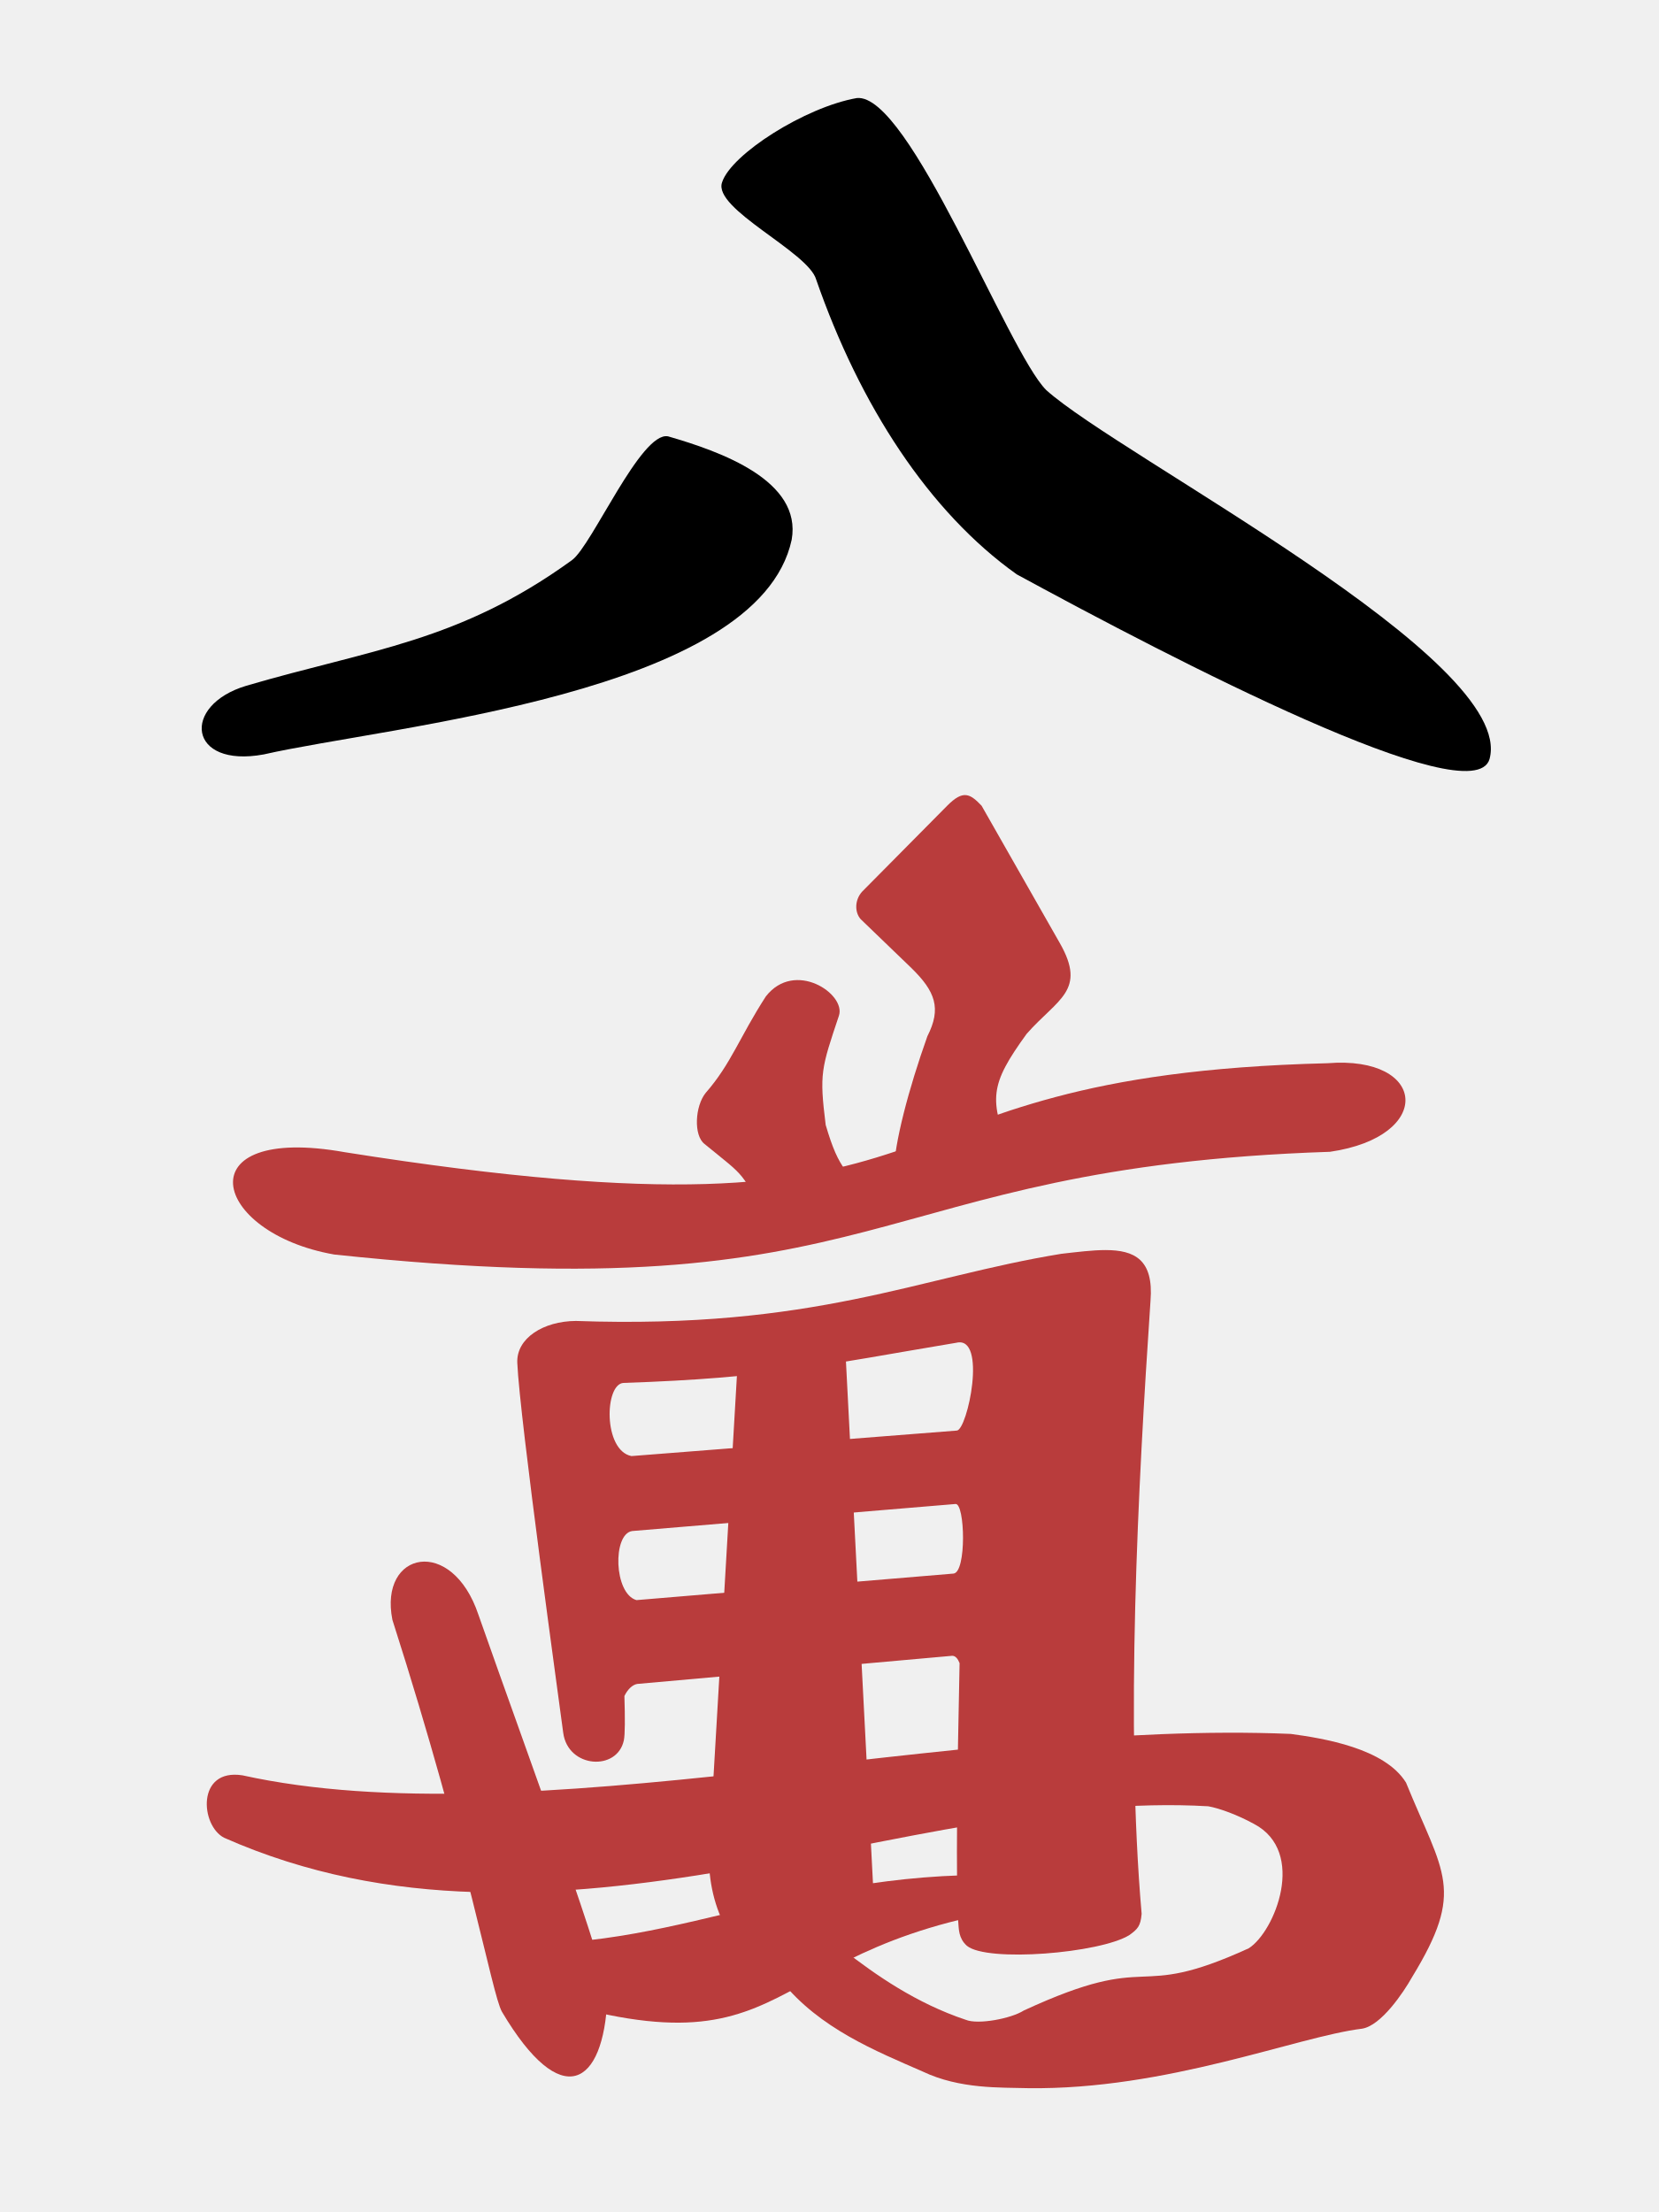
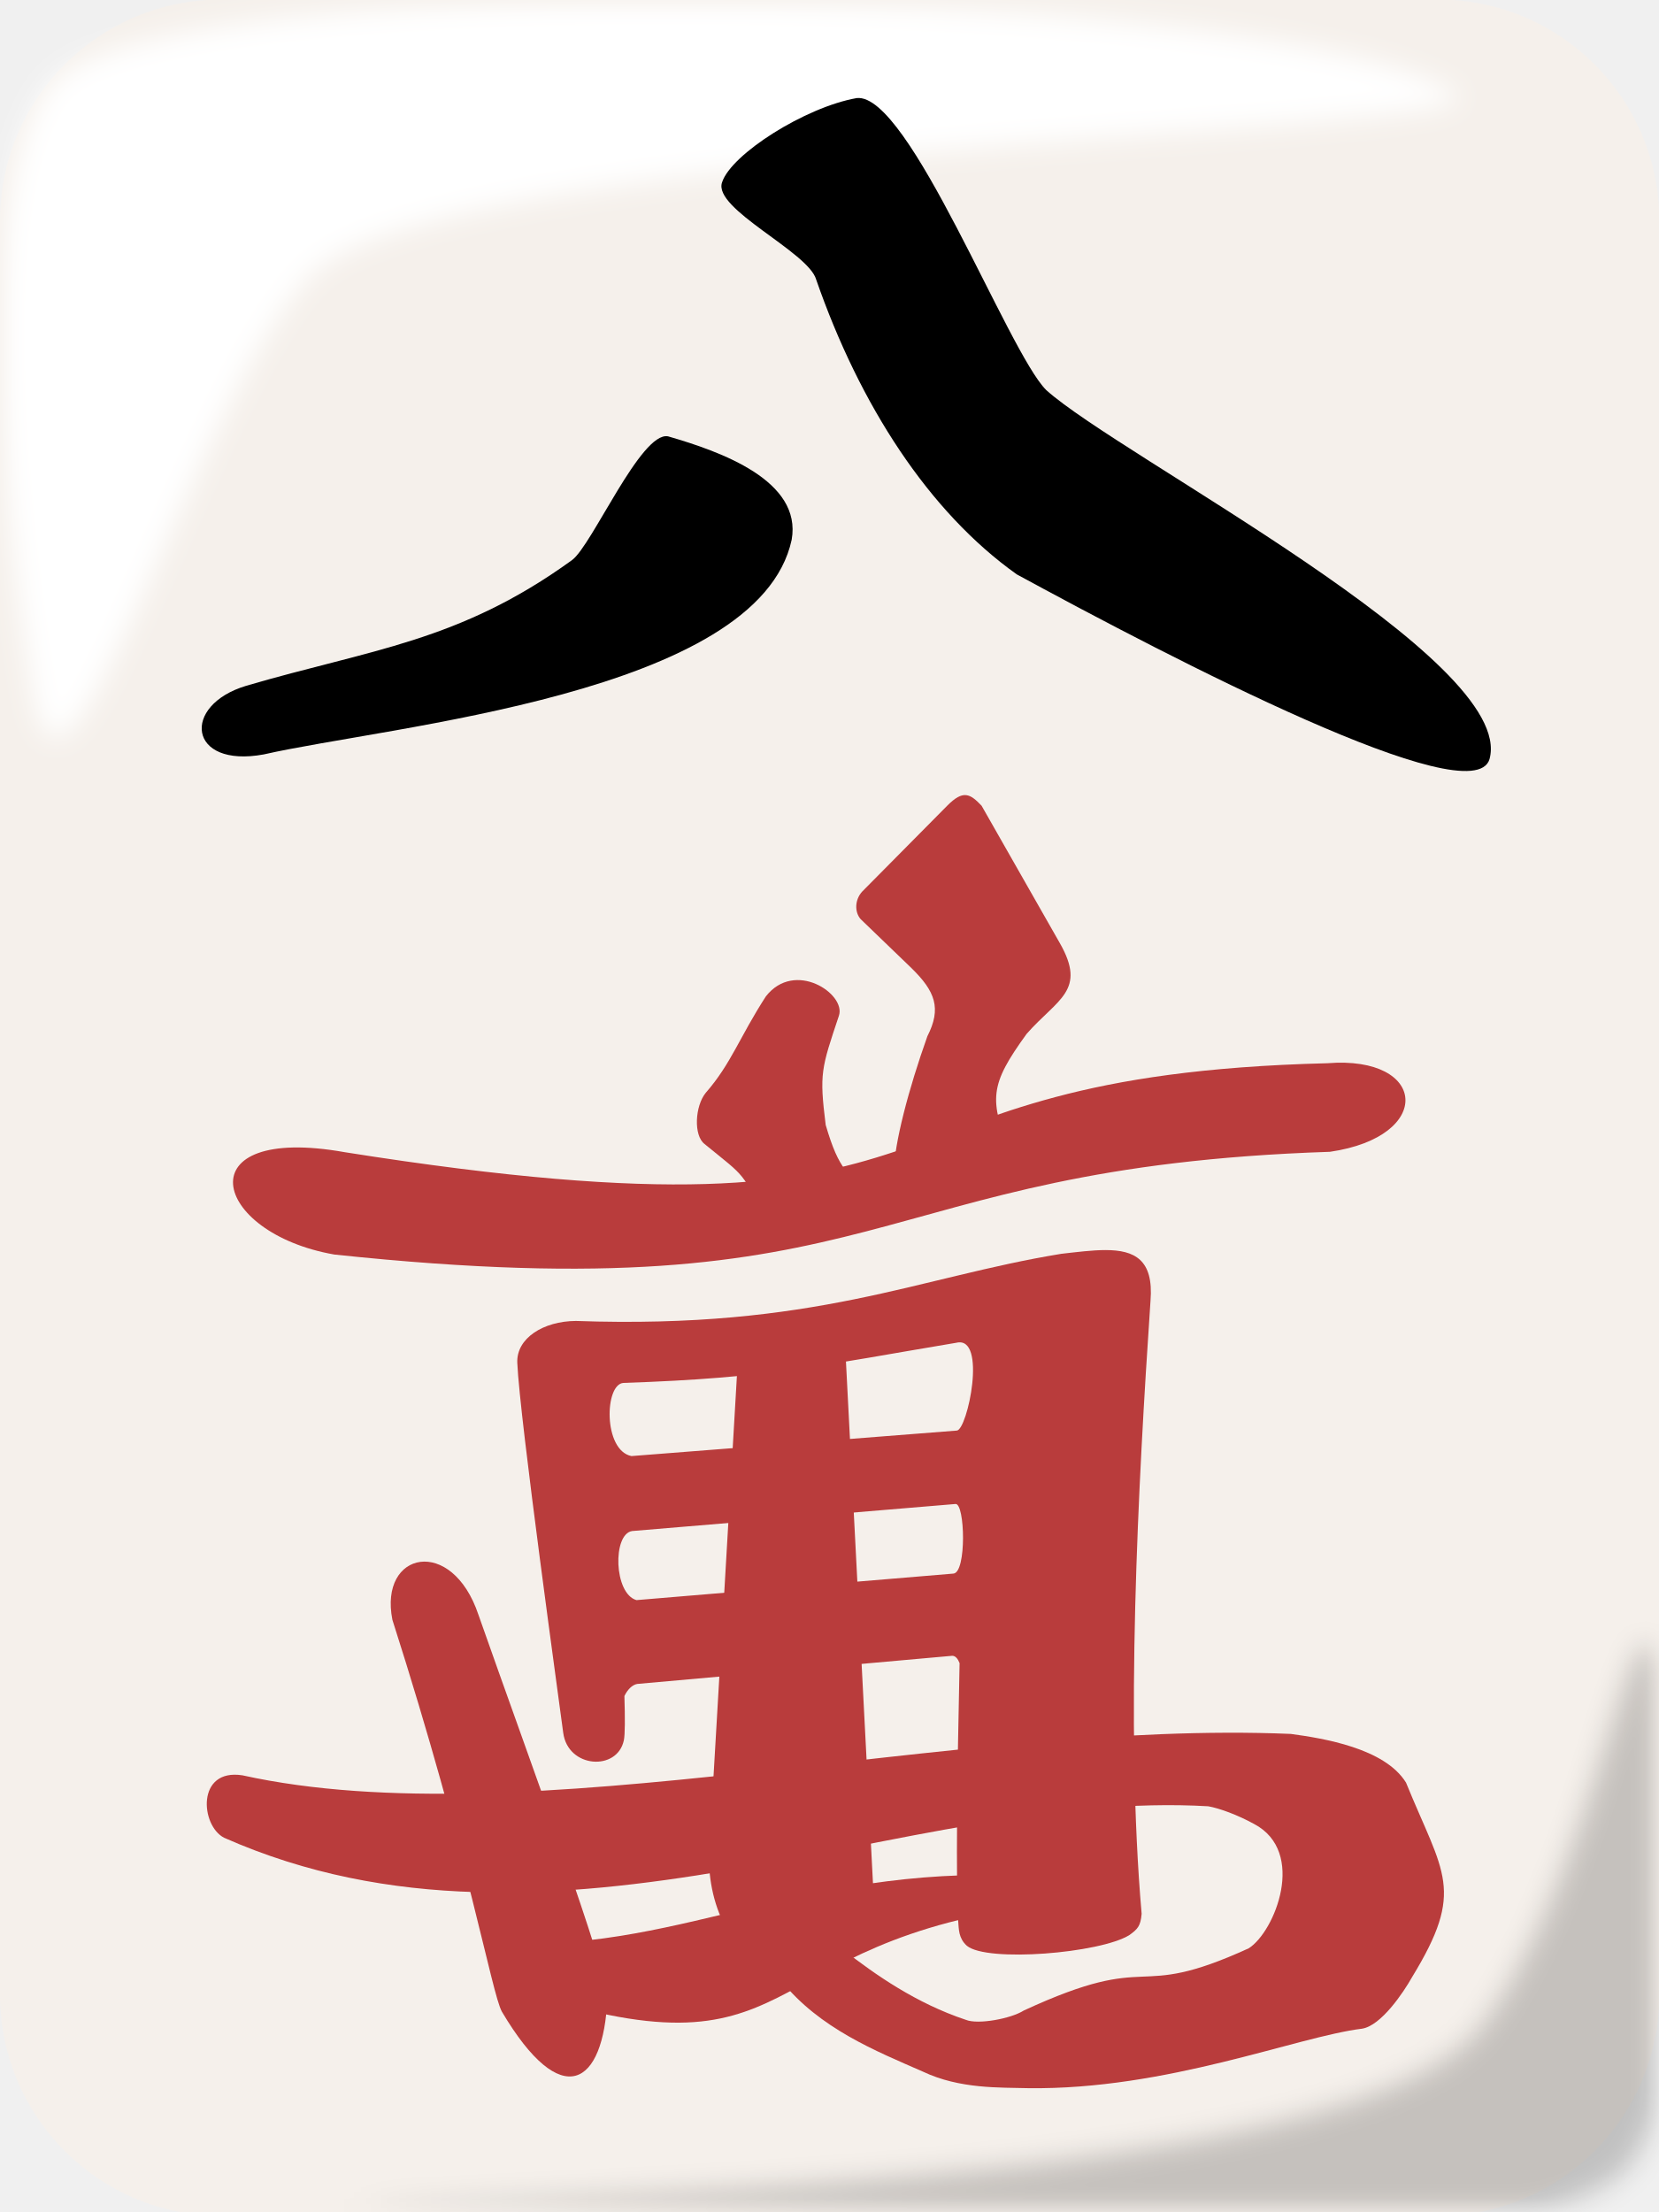
- <svg xmlns="http://www.w3.org/2000/svg" xmlns:ns1="http://www.openswatchbook.org/uri/2009/osb" width="300" height="400" viewBox="0 0 300 400" id="svg2" version="1.1">
+ <svg xmlns="http://www.w3.org/2000/svg" xmlns:ns1="http://www.openswatchbook.org/uri/2009/osb" width="300" height="400" viewBox="0 0 300 400">
+   <g id="layer1">
+     <path id="rect4164" fill="#f5f0eb" stroke="none" d="M 40 -0.079 L 260.059 -0.079 C 282.15 -0.079 300.059 17.83 300.059 39.921 L 300.059 360.699 C 300.059 382.791 282.15 400.699 260.059 400.699 L 40 400.699 C 17.909 400.699 0 382.791 0 360.699 L 0 39.921 C 0 17.83 17.909 -0.079 40 -0.079 Z" />
+     <filter id="filter1" x="0" y="0" width="300" height="400" filterUnits="userSpaceOnUse" primitiveUnits="userSpaceOnUse" color-interpolation-filters="sRGB">
+       <feGaussianBlur stdDeviation="2.51" />
+     </filter>
+     <path id="path4166" fill="#ffffff" fill-rule="evenodd" stroke="none" filter="url(#filter1)" d="M 5.75 123.96 C 1.059 94.745 -5.854 34.896 9.103 15.312 C 28.586 -7.759 234.691 -2.736 263.337 16.943 C 275.732 24.661 77.927 25.078 55.587 50.361 C 33.768 74.534 10.957 162.043 5.75 123.96 Z" />
+     <filter id="filter2" x="0" y="0" width="300" height="400" filterUnits="userSpaceOnUse" primitiveUnits="userSpaceOnUse" color-interpolation-filters="sRGB">
+       <feGaussianBlur stdDeviation="2.51" />
+     </filter>
+     <path id="path4221" fill="#000000" fill-opacity="0.196" fill-rule="evenodd" stroke="none" filter="url(#filter2)" d="M 300.202 300.507 C 303.529 309.821 310.451 368.961 294.884 391.134 C 274.607 417.254 75.448 407.592 63.329 401.066 C 52.255 395.749 241.933 401.007 268.18 366.199 C 289.774 336.198 294.681 284.021 300.202 300.507 Z" />
+   </g>
  <defs id="defs4">
    <linearGradient id="linearGradient10055" ns1:paint="solid">
      <stop style="stop-color:#000000;stop-opacity:1;" offset="0" id="stop10057" />
    </linearGradient>
    <marker orient="auto" refY="0" refX="0" id="Arrow1Lstart" style="overflow:visible">
      <path id="path4978" d="M 0,0 5,-5 -12.5,0 5,5 0,0 Z" style="fill:#000000;fill-opacity:1;fill-rule:evenodd;stroke:#ff5c00;stroke-width:1pt;stroke-opacity:1" transform="matrix(0.8,0,0,0.8,10,0)" />
    </marker>
    <clipPath clipPathUnits="userSpaceOnUse" id="clipPath4243">
      <circle style="opacity:1;fill:#000000;fill-opacity:0.297;fill-rule:nonzero;stroke:#000000;stroke-width:19.133;stroke-linecap:butt;stroke-linejoin:round;stroke-miterlimit:4;stroke-dasharray:none;stroke-dashoffset:0;stroke-opacity:1" id="circle4245" cx="-264.66" cy="-198.207" r="293.954" />
    </clipPath>
    <clipPath clipPathUnits="userSpaceOnUse" id="clipPath7847">
      <ellipse style="opacity:1;fill:#822600;fill-opacity:1;fill-rule:nonzero;stroke:none;stroke-width:12;stroke-linecap:round;stroke-linejoin:round;stroke-miterlimit:4;stroke-dasharray:none;stroke-dashoffset:0;stroke-opacity:1" id="ellipse7849" cx="394" cy="552.362" rx="349.495" ry="216" />
    </clipPath>
    <clipPath clipPathUnits="userSpaceOnUse" id="clipPath4243-1">
      <circle style="opacity:1;fill:#000000;fill-opacity:0.297;fill-rule:nonzero;stroke:#000000;stroke-width:19.133;stroke-linecap:butt;stroke-linejoin:round;stroke-miterlimit:4;stroke-dasharray:none;stroke-dashoffset:0;stroke-opacity:1" id="circle4245-4" cx="-264.66" cy="-198.207" r="293.954" />
    </clipPath>
    <clipPath clipPathUnits="userSpaceOnUse" id="clipPath7876">
      <circle style="opacity:1;fill:#000000;fill-opacity:0.297;fill-rule:nonzero;stroke:#000000;stroke-width:19.133;stroke-linecap:butt;stroke-linejoin:round;stroke-miterlimit:4;stroke-dasharray:none;stroke-dashoffset:0;stroke-opacity:1" id="circle7878" cx="-264.66" cy="-198.207" r="293.954" />
    </clipPath>
    <clipPath clipPathUnits="userSpaceOnUse" id="clipPath14693">
      <rect style="opacity:1;fill:#a53c3c;fill-opacity:1;fill-rule:nonzero;stroke:none;stroke-width:8;stroke-linecap:round;stroke-linejoin:round;stroke-miterlimit:4;stroke-dasharray:none;stroke-dashoffset:0;stroke-opacity:1" id="rect14695" width="131.784" height="168.821" x="-332.596" y="383.498" rx="1.255" ry="3.751" transform="matrix(0.9993908,-0.03489951,0.03489951,0.9993908,0,0)" />
    </clipPath>
    <clipPath clipPathUnits="userSpaceOnUse" id="clipPath14952">
      <ellipse style="opacity:1;fill:#a53c3c;fill-opacity:1;fill-rule:nonzero;stroke:none;stroke-width:7;stroke-linecap:round;stroke-linejoin:round;stroke-miterlimit:4;stroke-dasharray:none;stroke-dashoffset:0;stroke-opacity:1" id="ellipse14954" cx="-271.344" cy="647.256" rx="69.057" ry="116.911" transform="matrix(0.9993908,-0.03489951,0.03489951,0.9993908,0,0)" />
    </clipPath>
    <pattern y="0" x="0" height="6" width="6" patternUnits="userSpaceOnUse" id="EMFhbasepattern" />
  </defs>
  <g id="layer1" transform="translate(0,-652.3622)">
    <g id="g4212">
      <g transform="translate(1034.343,648.8857)" id="g6031">
        <path id="path6014" d="m -973.9,230.335 c 101.51,10.776 95.086,-15.762 180.061,-18.577 18.885,-2.746 17.635,-17.46 -0.449,-16.017 -90.368,2.243 -58.779,34.939 -177.693,16.092 -28.997,-5.176 -24.264,14.568 -1.919,18.502 z" style="fill:#b93c3c;fill-opacity:1;fill-rule:evenodd;stroke:none;stroke-width:1px;stroke-linecap:butt;stroke-linejoin:miter;stroke-opacity:1" />
        <path id="path6017" d="m -882.636,187.136 c 1.311,-3.924 -7.997,-10.181 -13.219,-3.472 -4.831,7.479 -6.264,12.156 -10.86,17.42 -1.958,2.393 -2.241,7.725 -0.217,9.268 7.568,6.199 6.724,4.784 11.5,14.738 l 20.531,-1.762 c -6.52,-8.589 -7.597,-7.835 -10.131,-16.424 -1.165,-9.327 -0.808,-10.176 2.397,-19.767 z" style="fill:#b93c3c;fill-opacity:1;fill-rule:evenodd;stroke:none;stroke-width:1px;stroke-linecap:butt;stroke-linejoin:miter;stroke-opacity:1" />
        <path id="path6019" d="m -856.843,149.174 c -2.072,-2.165 -3.31,-2.932 -6.213,0 l -15.391,15.541 c -1.348,1.5 -1.372,3.705 -0.264,4.97 l 9.17,8.834 c 4.354,4.252 5.464,7.314 2.9,12.336 -3.42,9.616 -5.986,19.367 -6.097,24.708 l 21.181,-3.487 c -3.959,-9.817 -3.871,-12.357 2.865,-21.646 5.559,-6.327 10.933,-7.774 5.995,-16.417 z" style="fill:#b93c3c;fill-opacity:1;fill-rule:evenodd;stroke:none;stroke-width:1px;stroke-linecap:butt;stroke-linejoin:miter;stroke-opacity:1" />
        <path id="path6021" d="m -834.439,229.529 c -2.38,3.3e-4 -5.115,0.352 -7.986,0.676 -25.981,4.24 -44.632,13.662 -87.783,12.141 -5.841,0.03 -10.797,3.108 -10.592,7.59 0.416,9.893 7.7,62.177 8.305,66.889 0.853,6.418 9.79,6.988 10.967,1.342 0.216,-1.034 0.221,-3.958 0.098,-7.996 0.548,-1.144 1.398,-2.02 2.309,-2.184 l 56.982,-5.092 c 0.58,0.007 1.014,0.545 1.32,1.33 -0.442,20.093 -0.684,39.742 -0.254,46.623 0.124,1.52 0.051,3.12 1.57,4.486 3.627,3.034 24.108,1.363 29.408,-1.947 1.469,-1.078 2,-1.583 2.197,-3.83 -2.961,-33.992 -0.668,-77.217 1.605,-110.873 0.596,-7.453 -2.911,-9.155 -8.146,-9.154 z m -26.98,16.764 c 5.652,-1.389 2.022,15.829 0.088,15.877 l -58.828,4.611 c -5.127,-1.024 -4.88,-13.066 -1.422,-13.229 26.638,-0.896 35.744,-3.181 60.162,-7.26 z m -0.129,29.152 c 1.706,-0.131 2.018,12.385 -0.381,12.586 l -57.32,4.797 c -4.101,-1.151 -4.352,-11.962 -0.779,-12.492 z" style="fill:#b93c3c;fill-opacity:1;fill-rule:evenodd;stroke:none;stroke-width:1px;stroke-linecap:butt;stroke-linejoin:miter;stroke-opacity:1" />
        <path id="path6023" d="m -881.542,246.32 -19.233,0.635 -5.291,90.559 c -0.751,10.292 4.492,20.611 11.241,20.763 l 18.742,-6.546 z" style="fill:#b93c3c;fill-opacity:1;fill-rule:evenodd;stroke:none;stroke-width:1px;stroke-linecap:butt;stroke-linejoin:miter;stroke-opacity:1" />
        <path id="path6025" d="m -942.636,354.94 0.846,8.028 c 54.246,18.284 41.637,-8.576 96.894,-15.151 l -0.635,-4.928 c -42.242,-2.987 -64.353,13.179 -97.106,12.052 z" style="fill:#b93c3c;fill-opacity:1;fill-rule:evenodd;stroke:none;stroke-width:1px;stroke-linecap:butt;stroke-linejoin:miter;stroke-opacity:1" />
        <path id="path6027" d="m -947.816,295.507 c -4.791,-14.349 -18.048,-11.531 -15.569,0.885 13.897,43.448 17.942,67.497 19.799,70.859 10.792,18.229 18.403,13.454 19.078,-2.434 0.111,-4.849 -14.234,-43.495 -23.308,-69.31 z" style="fill:#b93c3c;fill-opacity:1;fill-rule:evenodd;stroke:none;stroke-width:1px;stroke-linecap:butt;stroke-linejoin:miter;stroke-opacity:1" />
        <path id="path6029" d="m -990.503,324.512 c -8.359,-1.304 -7.6,9.084 -3.317,11.288 59.847,26.468 123.838,-8.866 177.967,-5.691 2.058,0.369 5.313,1.564 8.294,3.202 9.557,5.048 3.734,19.51 -0.976,22.479 -21.536,9.845 -16.514,0.091 -40.673,11.25 -2.277,1.46 -8.257,2.597 -10.482,1.685 -8.943,-2.978 -16.302,-8.102 -22.15,-12.664 l -11.188,5.646 c 6.905,8.601 17.1,12.672 25.541,16.371 6.747,3.213 14.126,2.854 19.029,3.006 25.108,0.345 48.589,-9.297 60.403,-10.755 3.458,-0.53 7.483,-6.525 9.051,-9.31 9.691,-15.872 5.688,-18.57 -1.086,-35.189 -3.849,-6.232 -14.98,-8.012 -20.828,-8.805 -60.718,-2.574 -138.254,18.812 -189.585,7.487 z" style="fill:#b93c3c;fill-opacity:1;fill-rule:evenodd;stroke:none;stroke-width:1px;stroke-linecap:butt;stroke-linejoin:miter;stroke-opacity:1" />
      </g>
      <g id="g5817" transform="matrix(0.9270239,0,0,1.050399,15.0386,-40.62485)">
        <path id="path5819" d="m 114.076,734.853 c -5.286,-0.854 -14.806,18.767 -18.705,21.301 -22.082,14.124 -39.34,15.367 -63.567,21.645 -12.721,3.366 -11.36,14.219 3.418,11.816 24.396,-4.908 96.5,-10.341 102.984,-36.951 2.054,-10.195 -13.811,-15.183 -24.13,-17.812 z" style="fill:#000000;fill-opacity:1;fill-rule:evenodd;stroke:none;stroke-width:1px;stroke-linecap:butt;stroke-linejoin:miter;stroke-opacity:1" />
        <path id="path5821" d="m 124.631,691.126 c 1.762,-4.839 16.213,-12.947 26.269,-14.505 10.2,-0.986 29.495,43.709 36.957,50.264 14.315,11.398 91.835,46.434 86.474,63.541 -3.234,9.645 -61.69,-17.154 -92.227,-31.814 C 164.956,747.839 151.503,729.489 142.987,707.867 141.468,703.089 122.774,695.701 124.631,691.126 Z" style="fill:#000000;fill-opacity:1;fill-rule:evenodd;stroke:none;stroke-width:1px;stroke-linecap:butt;stroke-linejoin:miter;stroke-opacity:1" />
      </g>
    </g>
  </g>
</svg>
